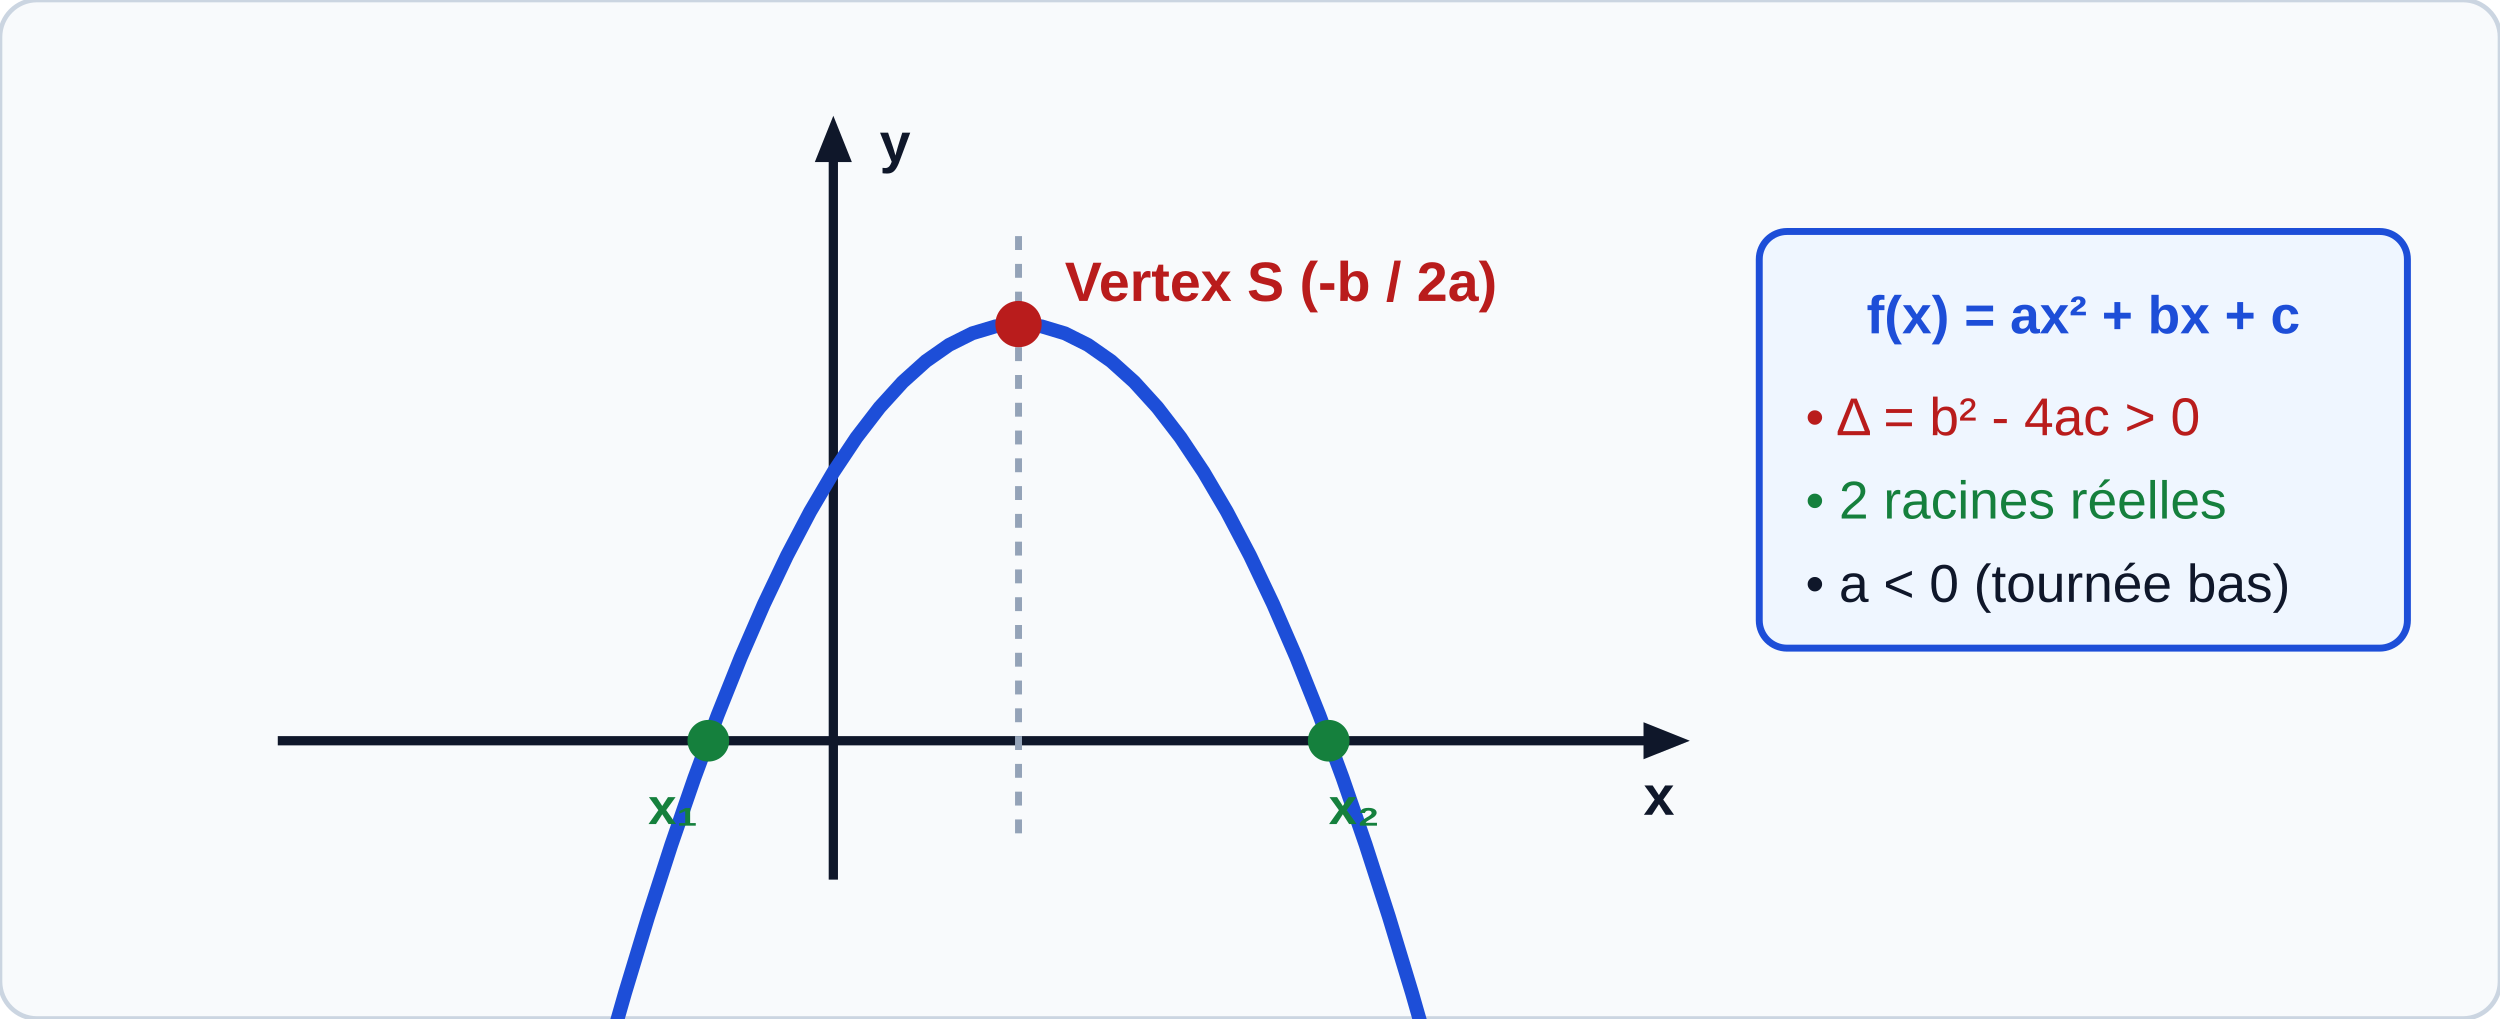
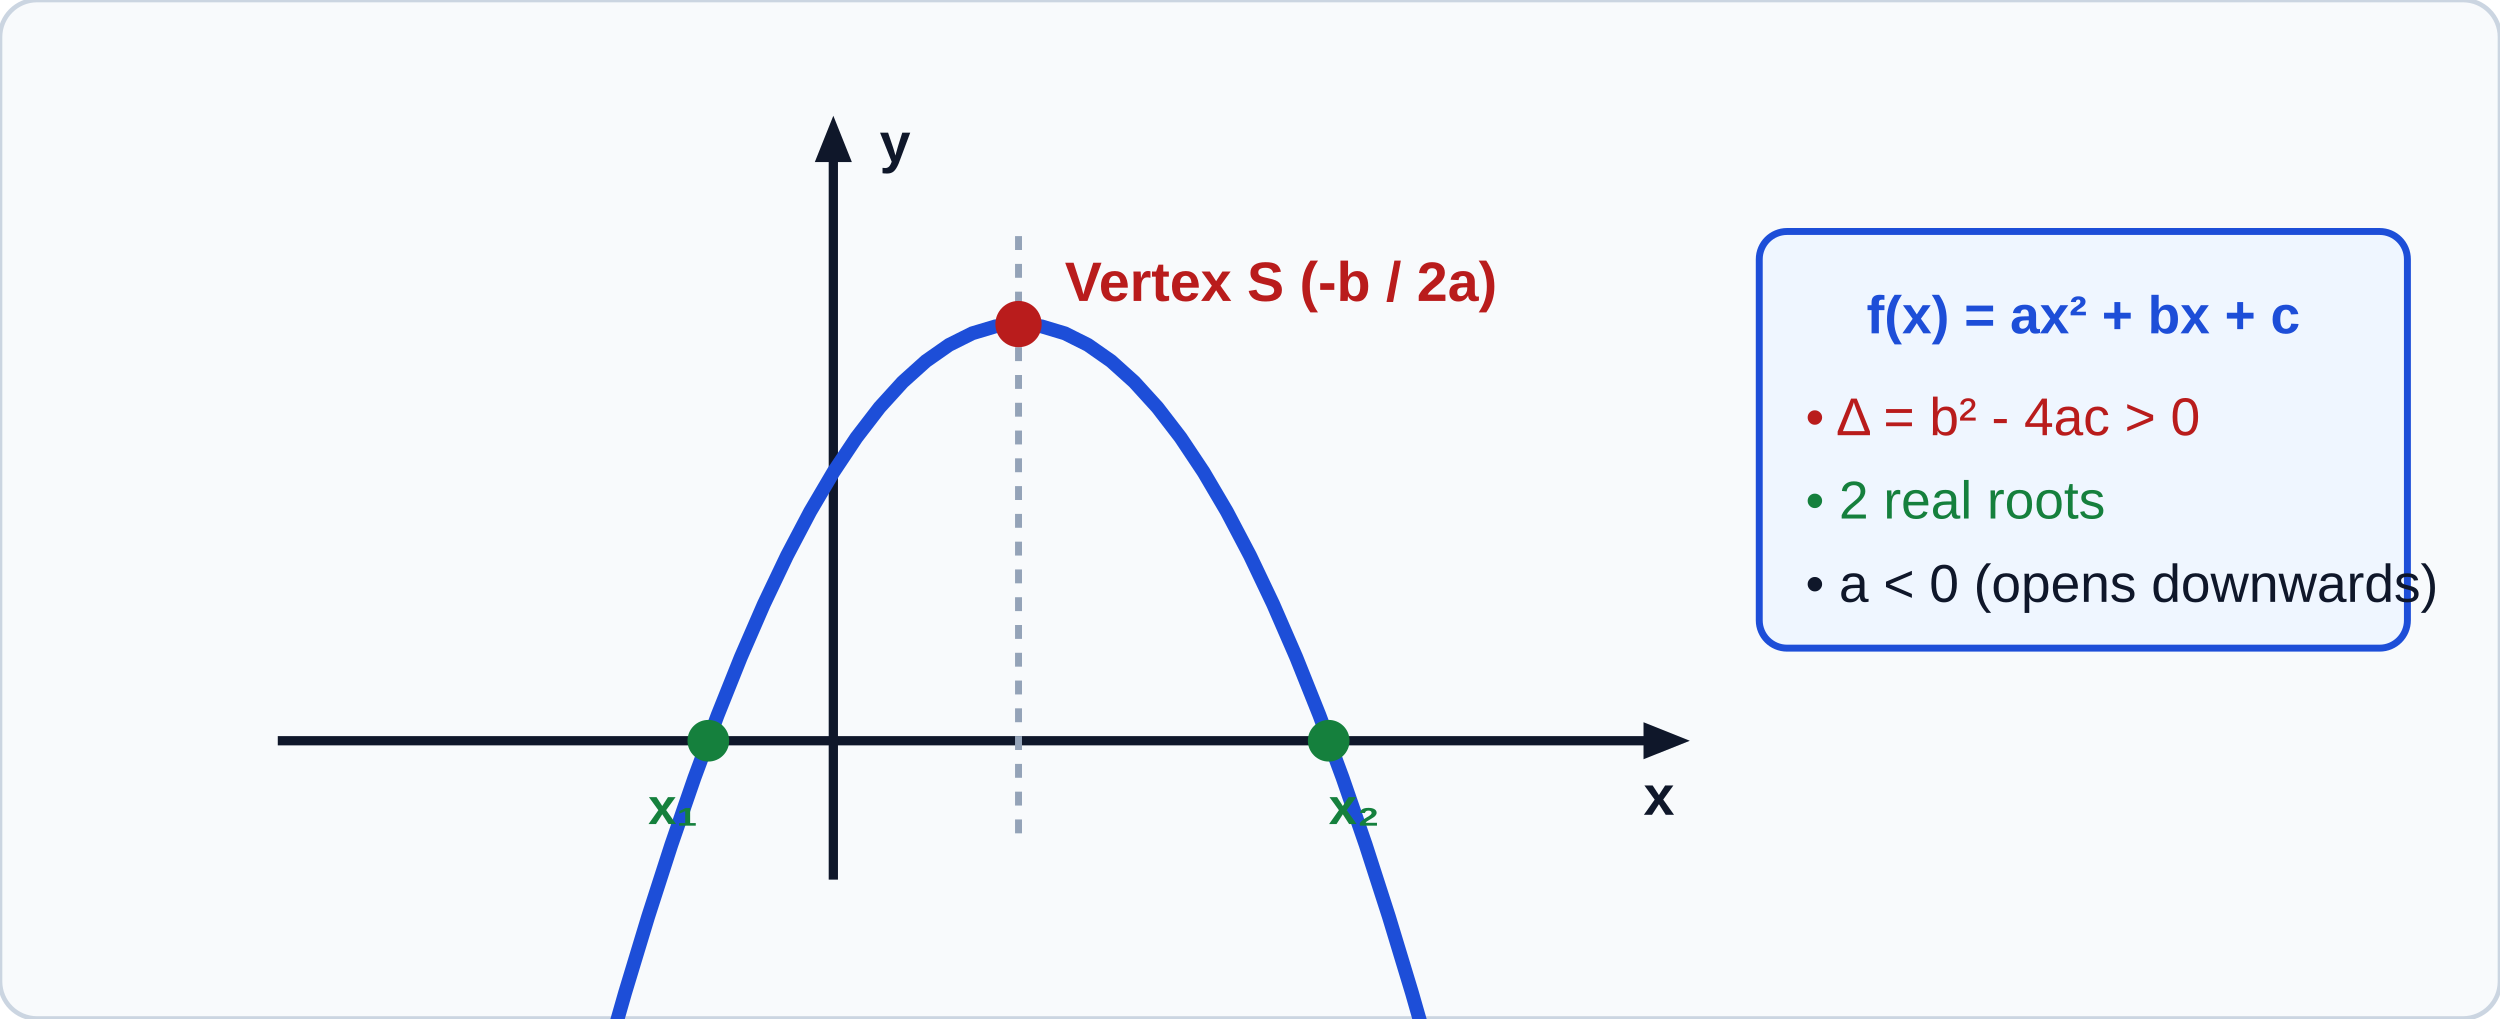
<svg xmlns="http://www.w3.org/2000/svg" viewBox="0 0 540 220" width="100%" height="220">
  <rect width="540" height="220" fill="#f8fafc" rx="8" stroke="#cbd5e1" stroke-width="1" />
  <g transform="translate(180, 160)">
    <line x1="-120" y1="0" x2="180" y2="0" stroke="#0f172a" stroke-width="2" />
    <polygon points="185,0 175,-4 175,4" fill="#0f172a" />
    <text x="175" y="16" font-family="Liberation Sans" font-size="12" font-weight="bold" fill="#0f172a">x</text>
    <line x1="0" y1="30" x2="0" y2="-130" stroke="#0f172a" stroke-width="2" />
    <polygon points="0,-135 -4,-125 4,-125" fill="#0f172a" />
    <text x="10" y="-125" font-family="Liberation Sans" font-size="12" font-weight="bold" fill="#0f172a">y</text>
    <path d="M -60.0,110.0 L -55.0,90.5 L -50.0,72.0 L -45.0,54.5 L -40.0,38.0 L -35.0,22.5 L -30.0,8.0 L -25.0,-5.5 L -20.0,-18.0 L -15.0,-29.5 L -10.0,-40.0 L -5.0,-49.5 L 0.0,-58.0 L 5.0,-65.5 L 10.0,-72.0 L 15.0,-77.5 L 20.0,-82.0 L 25.0,-85.5 L 30.0,-88.0 L 35.0,-89.5 L 40.0,-90.0 L 45.0,-89.5 L 50.0,-88.0 L 55.0,-85.5 L 60.0,-82.0 L 65.0,-77.5 L 70.0,-72.0 L 75.0,-65.5 L 80.0,-58.0 L 85.0,-49.5 L 90.0,-40.0 L 95.0,-29.5 L 100.0,-18.0 L 105.0,-5.5 L 110.0,8.0 L 115.0,22.5 L 120.0,38.0 L 125.0,54.5 L 130.0,72.0 L 135.0,90.5 L 140.0,110.0" fill="none" stroke="#1d4ed8" stroke-width="3" />
    <line x1="40" y1="20" x2="40" y2="-110" stroke="#94a3b8" stroke-width="1.5" stroke-dasharray="3" />
    <circle cx="40" cy="-90" r="5" fill="#b91c1c" />
    <text x="50" y="-95" font-family="Liberation Sans" font-size="12" font-weight="bold" fill="#b91c1c">Vertex S (-b / 2a)</text>
    <circle cx="-27" cy="0" r="4.5" fill="#15803d" />
    <text x="-40" y="18" font-family="Liberation Sans" font-size="11" font-weight="bold" fill="#15803d">x₁</text>
    <circle cx="107" cy="0" r="4.5" fill="#15803d" />
    <text x="107" y="18" font-family="Liberation Sans" font-size="11" font-weight="bold" fill="#15803d">x₂</text>
  </g>
  <g transform="translate(380, 50)" font-family="Liberation Sans" font-size="11.5">
    <rect x="0" y="0" width="140" height="90" rx="6" fill="#eff6ff" stroke="#1d4ed8" stroke-width="1.5" />
    <text x="70" y="22" font-weight="bold" fill="#1d4ed8" text-anchor="middle">f(x) = ax² + bx + c</text>
    <text x="10" y="44" fill="#b91c1c">• Δ = b² - 4ac &gt; 0</text>
-     <text x="10" y="62" fill="#15803d">• 2 racines réelles</text>
-     <text x="10" y="80" fill="#0f172a">• a &lt; 0 (tournée bas)</text>
+     <text x="10" y="62" fill="#15803d">• 2 real roots</text>
+     <text x="10" y="80" fill="#0f172a">• a &lt; 0 (opens downwards)</text>
  </g>
</svg>
